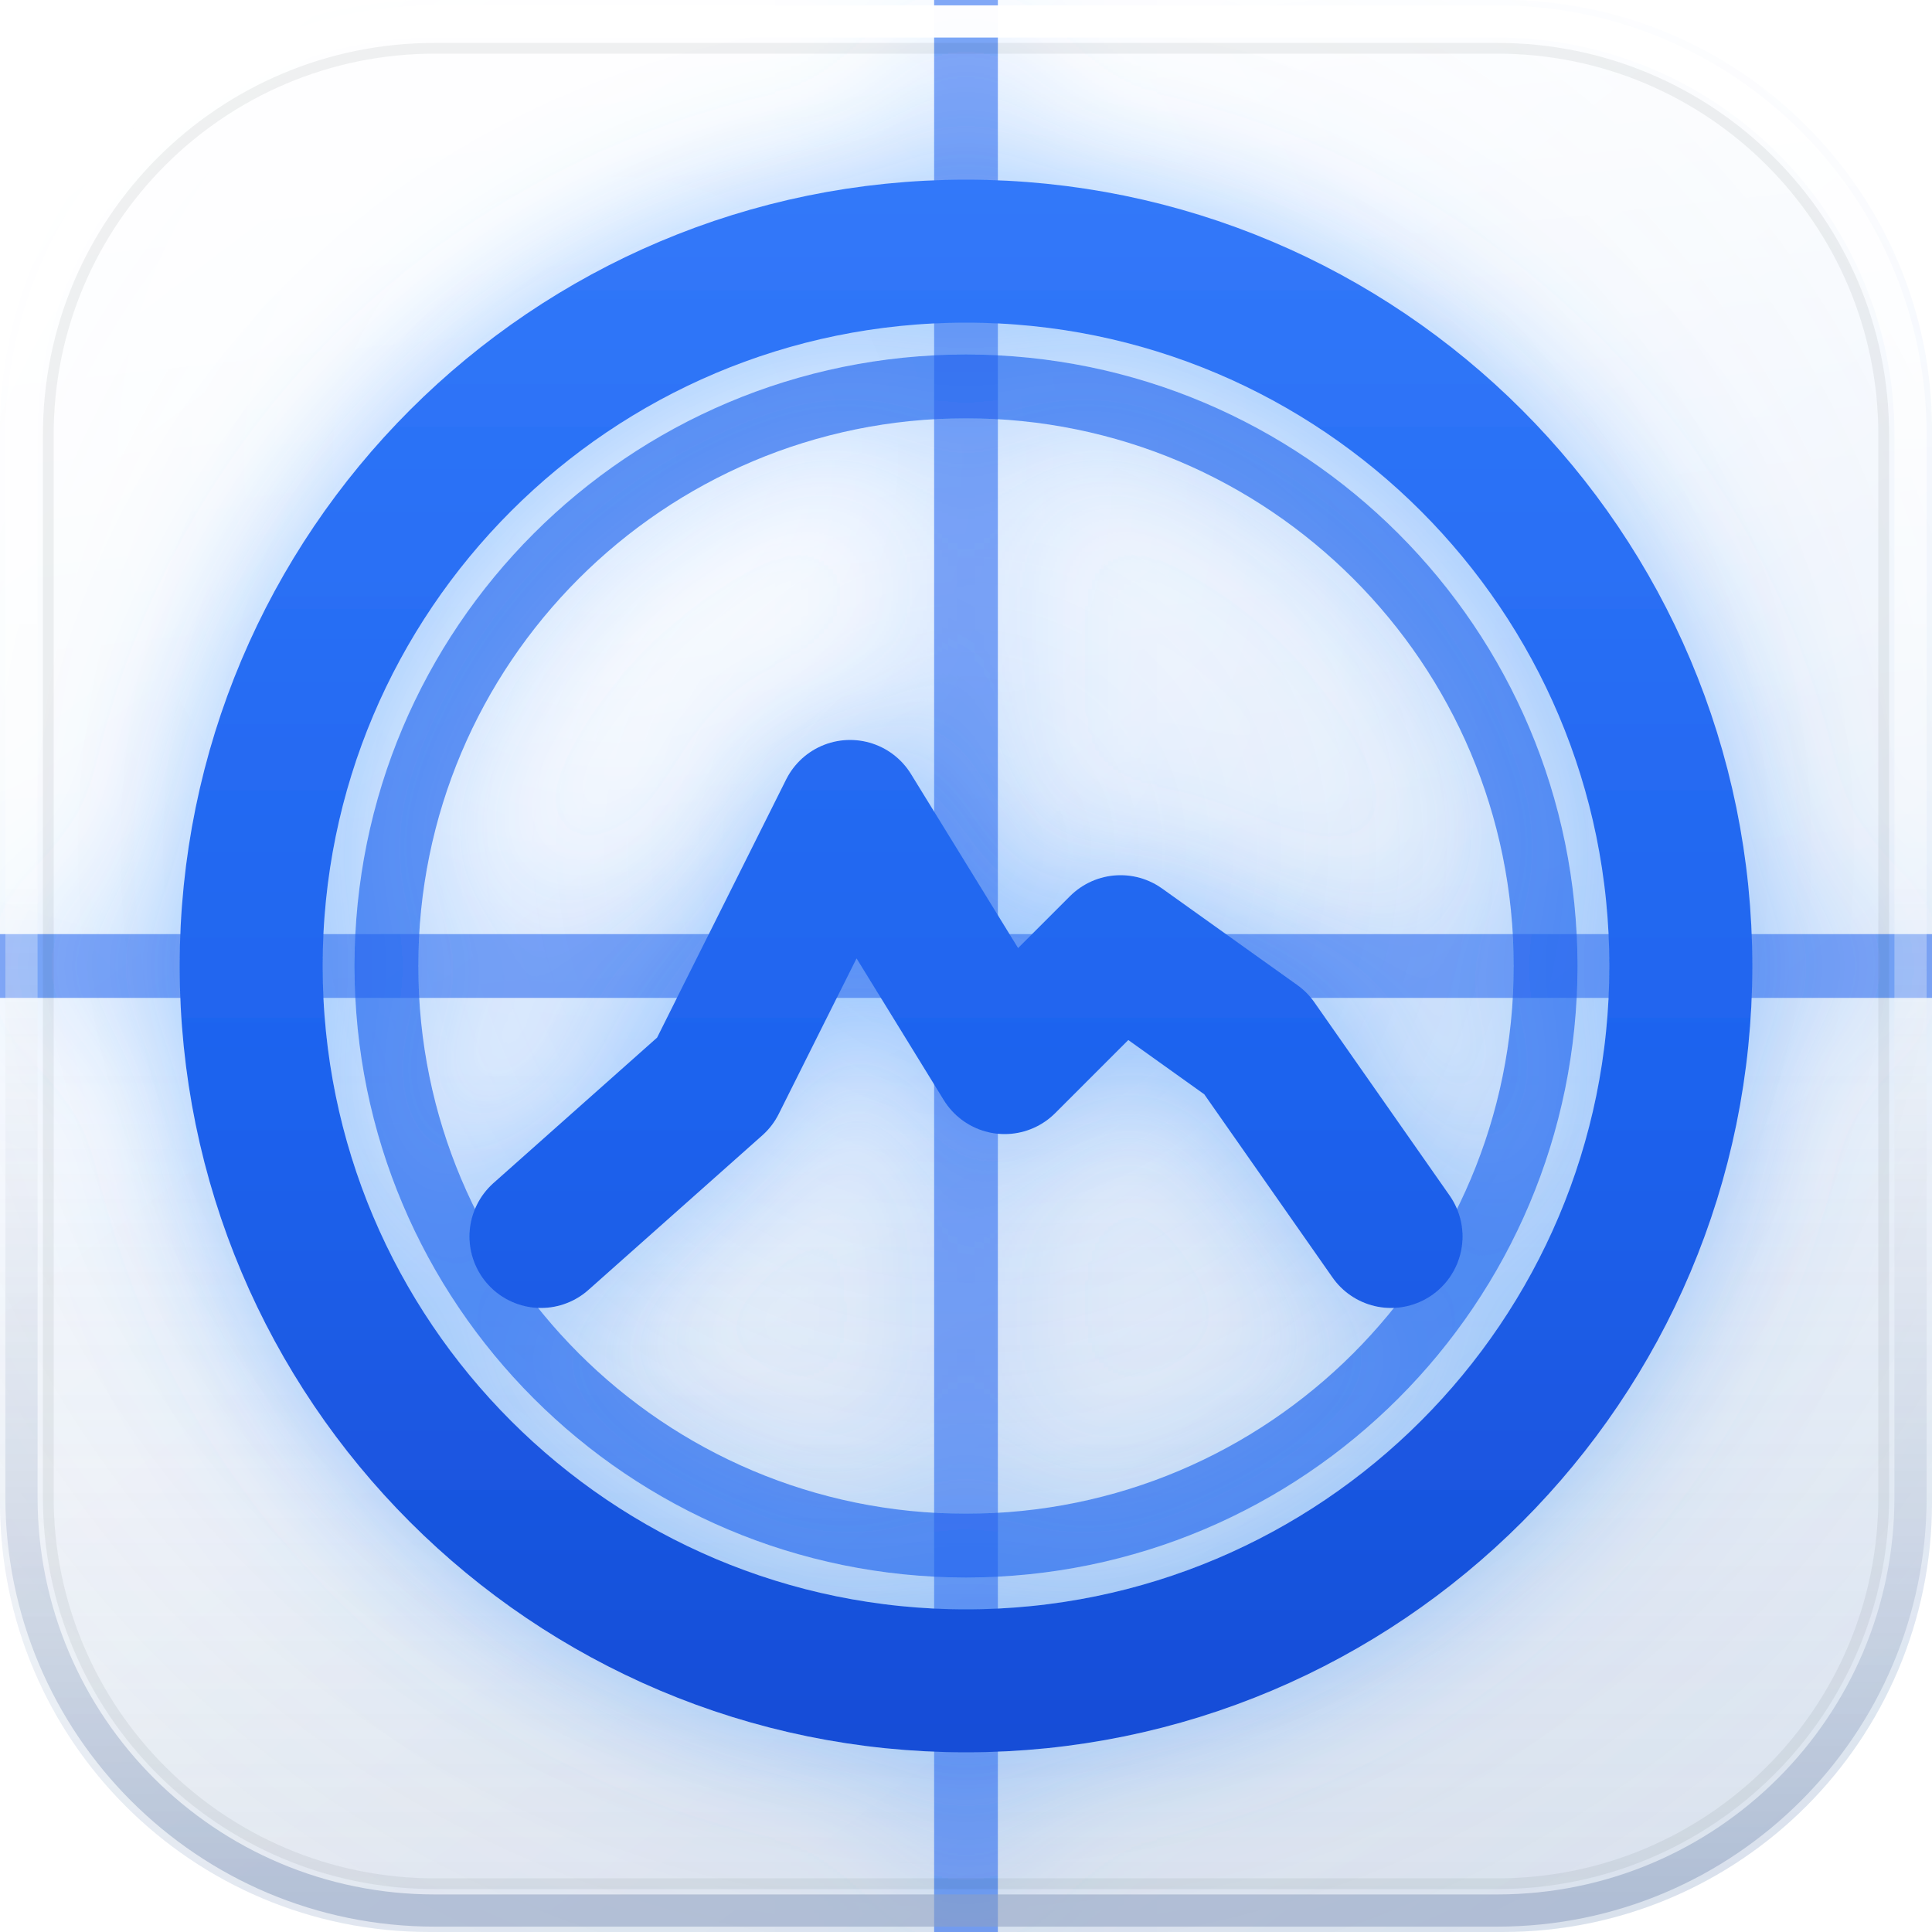
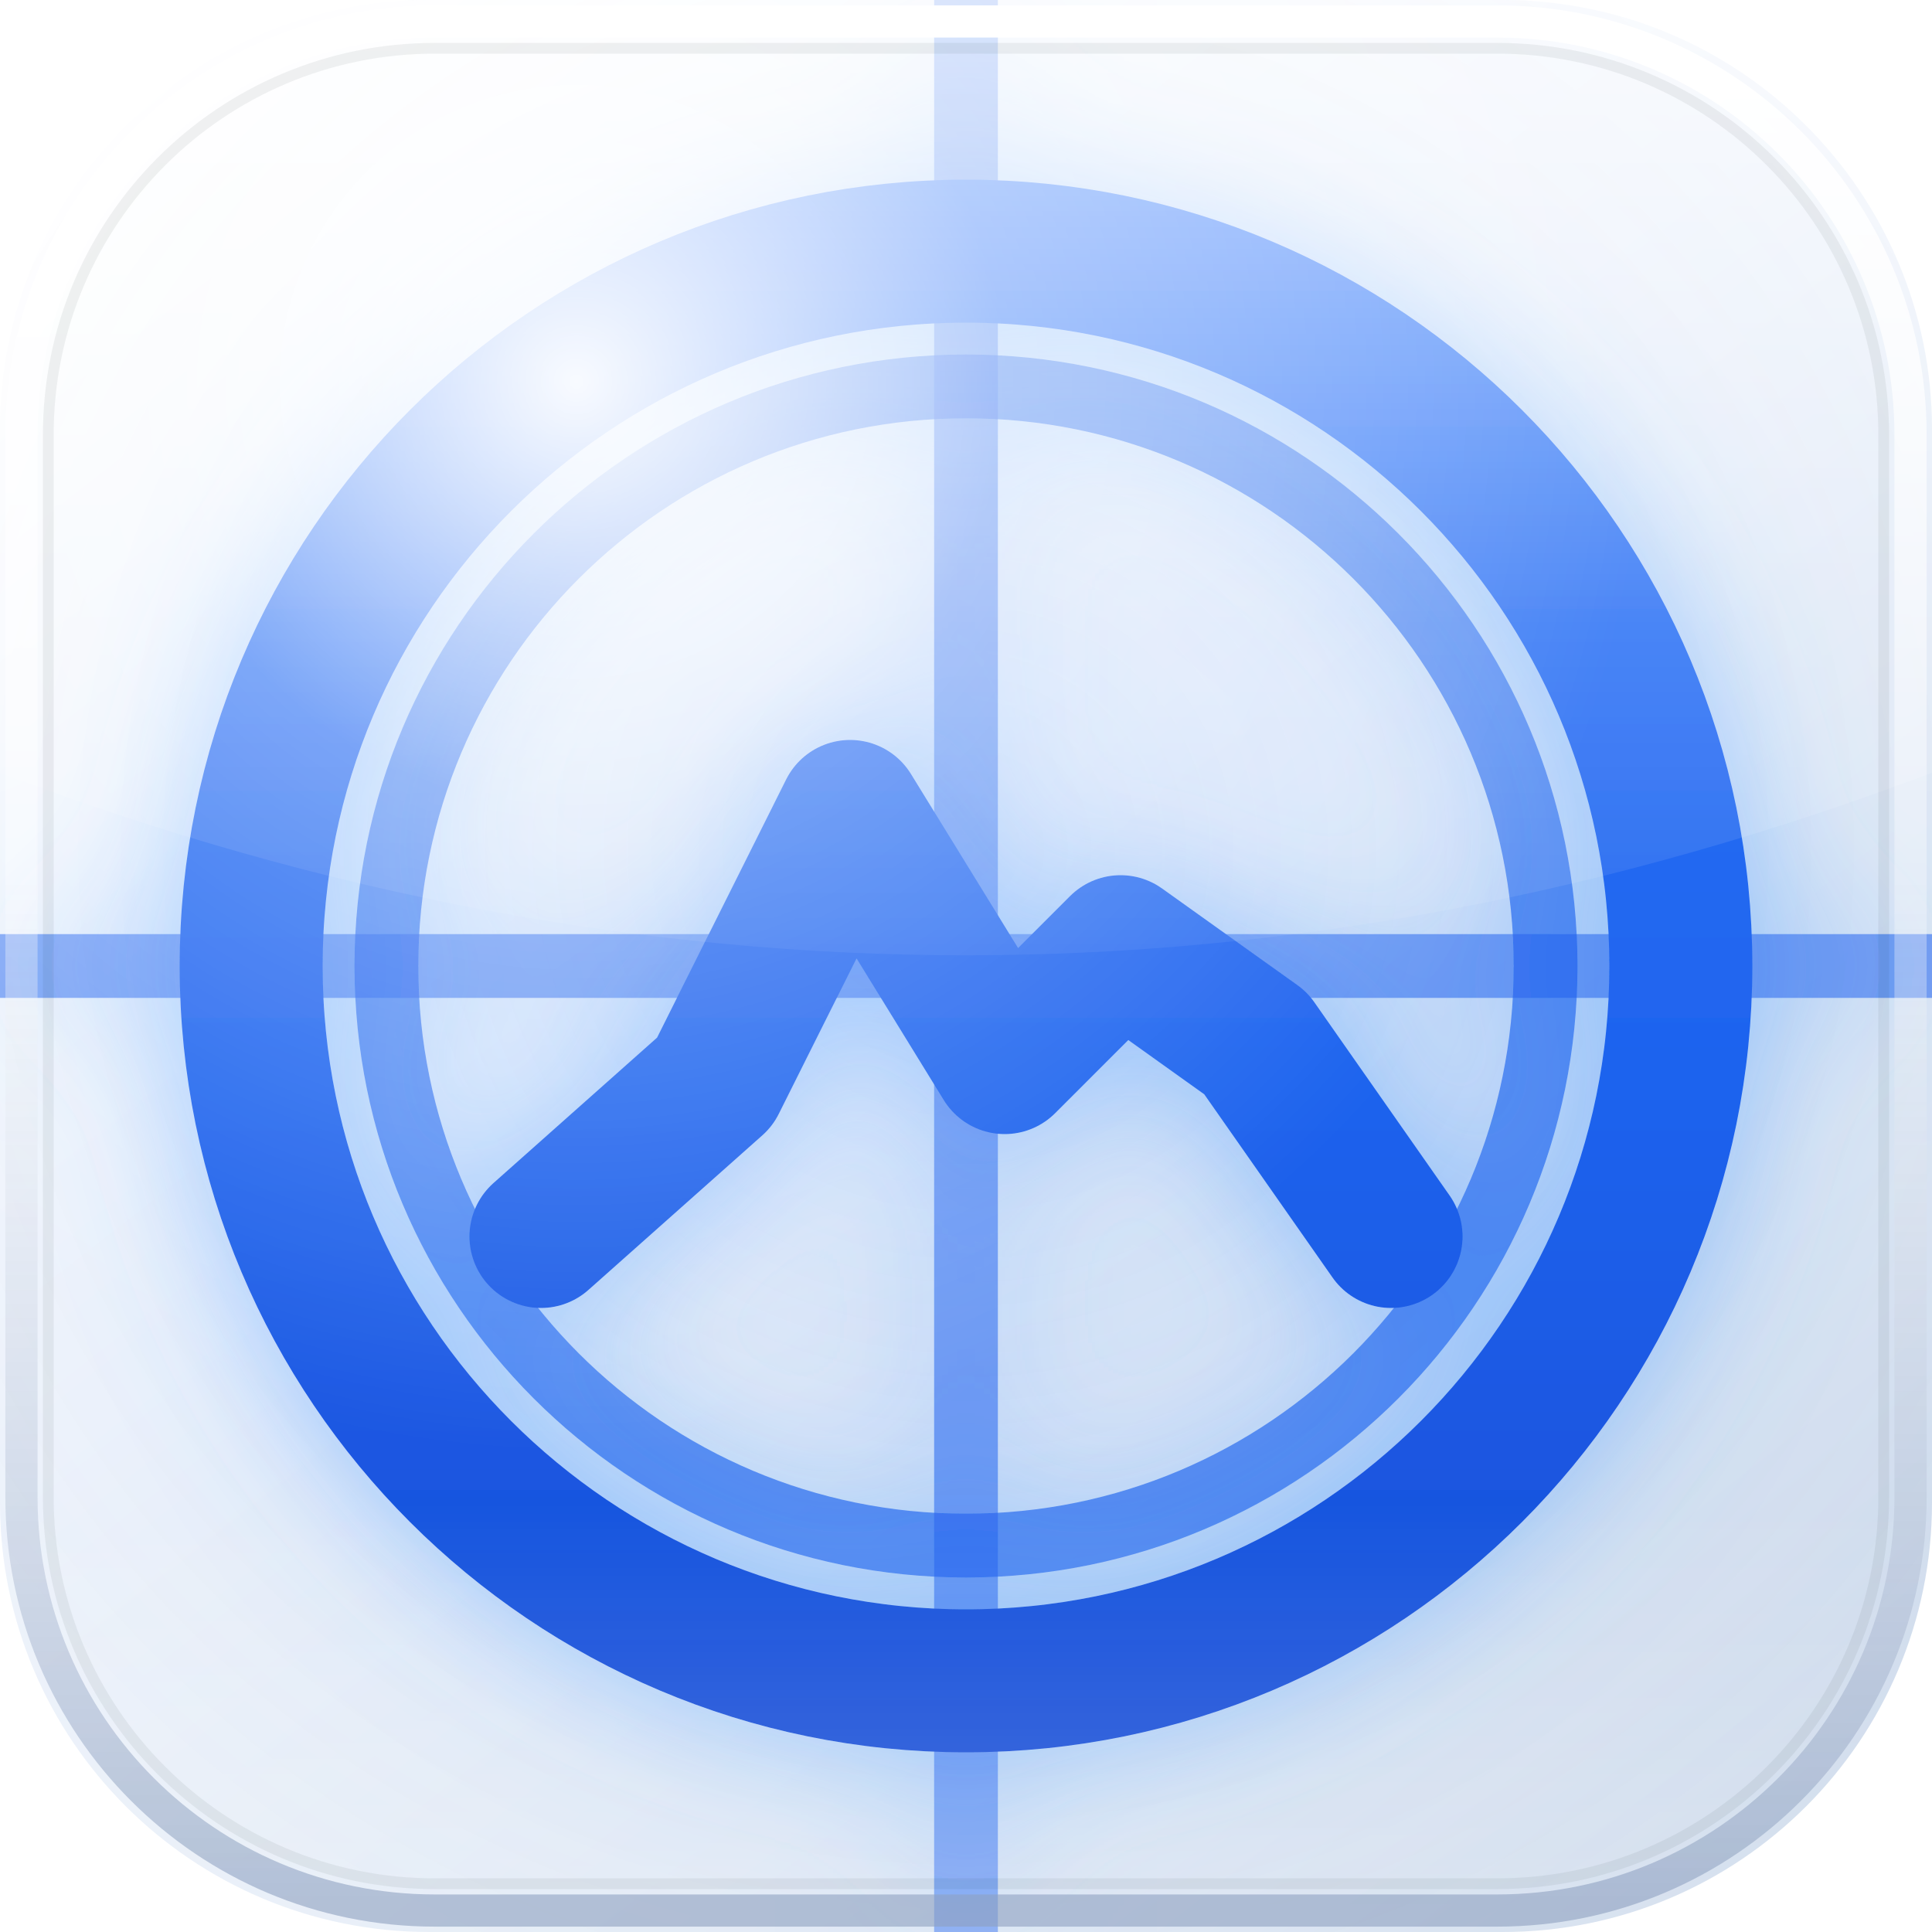
<svg xmlns="http://www.w3.org/2000/svg" viewBox="0 0 180 180">
  <defs>
-     <linearGradient id="base" x1="0.12" y1="0" x2="0.88" y2="1">
+     <linearGradient id="base" x1="0.12" y1="0" x2="0.9" y2="1">
      <stop offset="0" stop-color="#FFFFFF" />
-       <stop offset="0.5" stop-color="#F6F9FD" />
-       <stop offset="1" stop-color="#E7EEF7" />
+       <stop offset="0.42" stop-color="#EEF3FB" />
+       <stop offset="0.78" stop-color="#DCE6F3" />
+       <stop offset="1" stop-color="#CBD8EA" />
    </linearGradient>
    <radialGradient id="glowbg" cx="0.5" cy="0.44" r="0.62">
      <stop offset="0" stop-color="#3B82F6" stop-opacity="0.16" />
      <stop offset="0.55" stop-color="#3B82F6" stop-opacity="0.05" />
      <stop offset="1" stop-color="#3B82F6" stop-opacity="0" />
    </radialGradient>
-     <radialGradient id="spec" cx="0.32" cy="0.24" r="0.5">
-       <stop offset="0" stop-color="#ffffff" stop-opacity="0.9" />
-       <stop offset="0.45" stop-color="#ffffff" stop-opacity="0.28" />
+     <radialGradient id="spec" cx="0.3" cy="0.2" r="0.55">
+       <stop offset="0" stop-color="#ffffff" stop-opacity="0.95" />
+       <stop offset="0.4" stop-color="#ffffff" stop-opacity="0.3" />
      <stop offset="1" stop-color="#ffffff" stop-opacity="0" />
    </radialGradient>
-     <linearGradient id="sheen" x1="0" y1="0" x2="0.2" y2="1">
-       <stop offset="0" stop-color="#ffffff" stop-opacity="0.9" />
-       <stop offset="0.55" stop-color="#ffffff" stop-opacity="0.28" />
-       <stop offset="1" stop-color="#ffffff" stop-opacity="0" />
-     </linearGradient>
-     <linearGradient id="shade" x1="0" y1="0.55" x2="0" y2="1">
-       <stop offset="0" stop-color="#8FA0BC" stop-opacity="0" />
-       <stop offset="1" stop-color="#7C8DAA" stop-opacity="0.14" />
-     </linearGradient>
    <linearGradient id="mark" x1="0" y1="-62" x2="0" y2="62" gradientUnits="userSpaceOnUse">
      <stop offset="0" stop-color="#3B82FF" />
      <stop offset="0.55" stop-color="#1E63EE" />
      <stop offset="1" stop-color="#123FC8" />
    </linearGradient>
    <filter id="markglow" x="-60%" y="-60%" width="220%" height="220%">
      <feDropShadow dx="0" dy="0" stdDeviation="3.6" flood-color="#4E9BFF" flood-opacity="0.55" />
    </filter>
+     <linearGradient id="gloss" x1="0" y1="0" x2="0" y2="106" gradientUnits="userSpaceOnUse">
+       <stop offset="0" stop-color="#ffffff" stop-opacity="0.62" />
+       <stop offset="0.55" stop-color="#ffffff" stop-opacity="0.16" />
+       <stop offset="1" stop-color="#ffffff" stop-opacity="0" />
+     </linearGradient>
+     <linearGradient id="bounce" x1="0" y1="180" x2="0" y2="140" gradientUnits="userSpaceOnUse">
+       <stop offset="0" stop-color="#ffffff" stop-opacity="0.22" />
+       <stop offset="1" stop-color="#ffffff" stop-opacity="0" />
+     </linearGradient>
    <linearGradient id="rim" x1="0" y1="0" x2="0" y2="1">
-       <stop offset="0" stop-color="#ffffff" stop-opacity="0.98" />
-       <stop offset="0.45" stop-color="#ffffff" stop-opacity="0.30" />
-       <stop offset="1" stop-color="#8DA0C0" stop-opacity="0.55" />
+       <stop offset="0" stop-color="#ffffff" stop-opacity="1" />
+       <stop offset="0.45" stop-color="#ffffff" stop-opacity="0.32" />
+       <stop offset="1" stop-color="#8DA0C0" stop-opacity="0.6" />
    </linearGradient>
  </defs>
  <rect x="0" y="0" width="180" height="180" rx="40" fill="url(#base)" />
-   <rect x="0" y="0" width="180" height="180" rx="40" fill="url(#shade)" />
  <rect x="0" y="0" width="180" height="180" rx="40" fill="url(#glowbg)" />
-   <path d="M0 40 Q0 0 40 0 L140 0 Q180 0 180 40 L180 84 Q90 112 0 84 Z" fill="url(#sheen)" />
-   <rect x="0" y="0" width="180" height="180" rx="40" fill="url(#spec)" />
  <g transform="translate(90 90) scale(1.8)" stroke="url(#mark)" fill="none" stroke-linecap="round" stroke-linejoin="round" filter="url(#markglow)">
    <line x1="0" y1="-62" x2="0" y2="62" stroke-width="3.3" opacity="0.55" stroke="#1E63EE" />
    <line x1="-62" y1="0" x2="62" y2="0" stroke-width="3.3" opacity="0.55" stroke="#1E63EE" />
    <circle cx="0" cy="0" r="37" stroke-width="7.4" />
    <circle cx="0" cy="0" r="30" stroke-width="3.3" opacity="0.66" stroke="#1E63EE" />
    <path d="M-22 14 L-13 6 L-6 -8 L2 5 L8 -1 L15 4 L22 14" stroke-width="7.4" />
  </g>
+   <path d="M0 40 Q0 0 40 0 L140 0 Q180 0 180 40 L180 72 Q90 106 0 72 Z" fill="url(#gloss)" />
+   <rect x="0" y="0" width="180" height="180" rx="40" fill="url(#spec)" />
+   <path d="M0 138 Q90 116 180 138 L180 140 Q180 180 140 180 L40 180 Q0 180 0 140 Z" fill="url(#bounce)" />
  <rect x="2" y="2" width="176" height="176" rx="38.5" fill="none" stroke="url(#rim)" stroke-width="3" />
  <rect x="4.5" y="4.5" width="171" height="171" rx="36" fill="none" stroke="#0F1721" stroke-opacity="0.06" stroke-width="1" />
</svg>
